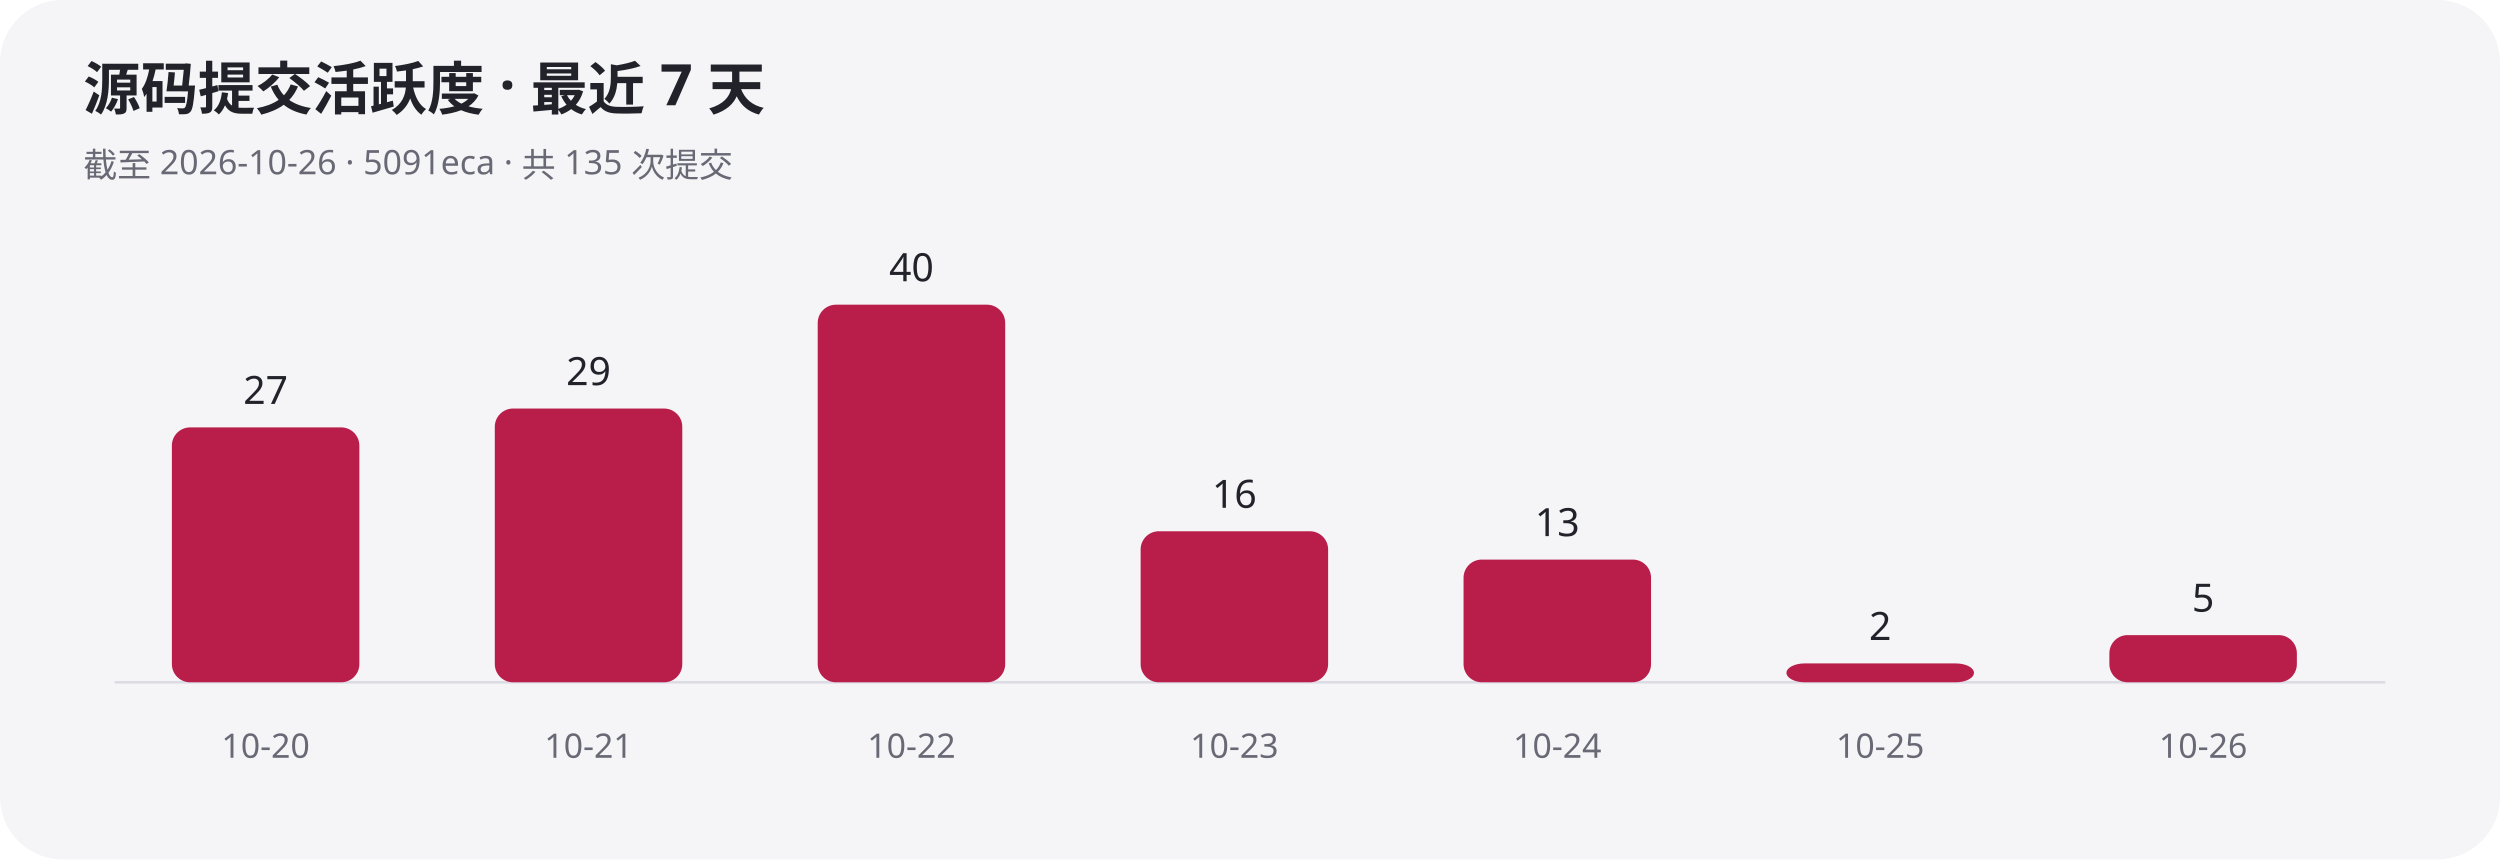
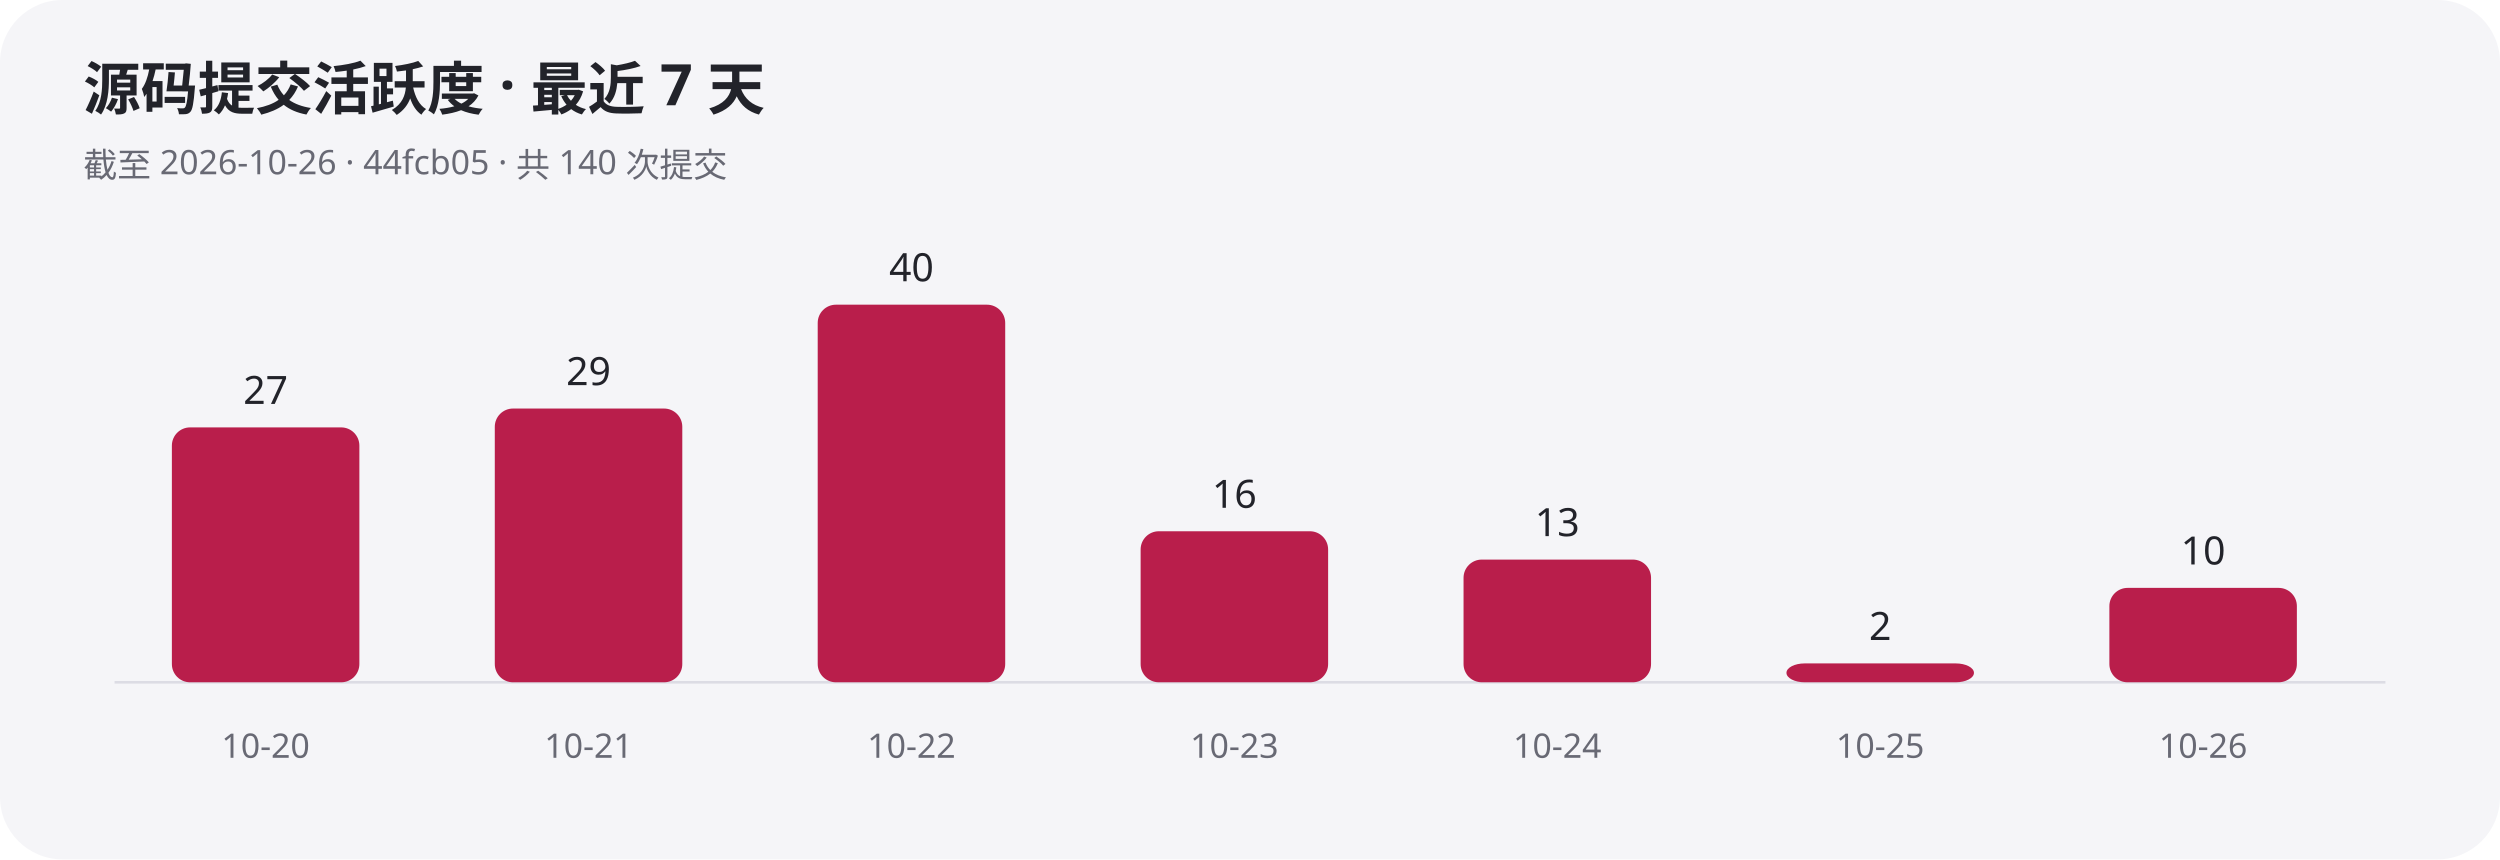
<svg xmlns="http://www.w3.org/2000/svg" width="960" height="330" viewBox="0 0 960 330" role="img" aria-labelledby="title desc">
  <rect width="960" height="330" rx="24" fill="#F5F5F8" />
  <g font-family="system-ui, sans-serif" fill="#22232A">
    <text x="32" y="42" font-size="22" font-weight="650">源码提交活跃度 · 最近 7 天</text>
-     <text x="32" y="68" font-size="13" fill="#686974">截至 2026-10-26 · 5091eca · 共 135 次提交</text>
+     <text x="32" y="68" font-size="13" fill="#686974">截至 2026-10-26 · 44fcb05 · 共 140 次提交</text>
    <line x1="44" y1="262" x2="916" y2="262" stroke="#DCDCE4" />
    <rect x="66" y="164.12" width="72" height="97.88" rx="7" fill="#B91E4B" />
    <text x="102" y="155.12" font-size="15" text-anchor="middle">27</text>
    <text x="102" y="291" font-size="13" text-anchor="middle" fill="#686974">10-20</text>
    <rect x="190" y="156.88" width="72" height="105.12" rx="7" fill="#B91E4B" />
    <text x="226" y="147.88" font-size="15" text-anchor="middle">29</text>
    <text x="226" y="291" font-size="13" text-anchor="middle" fill="#686974">10-21</text>
    <rect x="314" y="117.0" width="72" height="145.0" rx="7" fill="#B91E4B" />
    <text x="350" y="108.0" font-size="15" text-anchor="middle">40</text>
    <text x="350" y="291" font-size="13" text-anchor="middle" fill="#686974">10-22</text>
    <rect x="438" y="204.0" width="72" height="58.0" rx="7" fill="#B91E4B" />
    <text x="474" y="195.0" font-size="15" text-anchor="middle">16</text>
    <text x="474" y="291" font-size="13" text-anchor="middle" fill="#686974">10-23</text>
    <rect x="562" y="214.88" width="72" height="47.12" rx="7" fill="#B91E4B" />
    <text x="598" y="205.88" font-size="15" text-anchor="middle">13</text>
    <text x="598" y="291" font-size="13" text-anchor="middle" fill="#686974">10-24</text>
    <rect x="686" y="254.75" width="72" height="7.25" rx="7" fill="#B91E4B" />
    <text x="722" y="245.75" font-size="15" text-anchor="middle">2</text>
    <text x="722" y="291" font-size="13" text-anchor="middle" fill="#686974">10-25</text>
-     <rect x="810" y="243.88" width="72" height="18.12" rx="7" fill="#B91E4B" />
-     <text x="846" y="234.88" font-size="15" text-anchor="middle">5</text>
+     <rect x="810" y="225.75" width="72" height="36.25" rx="7" fill="#B91E4B" />
+     <text x="846" y="216.75" font-size="15" text-anchor="middle">10</text>
    <text x="846" y="291" font-size="13" text-anchor="middle" fill="#686974">10-26</text>
  </g>
</svg>
